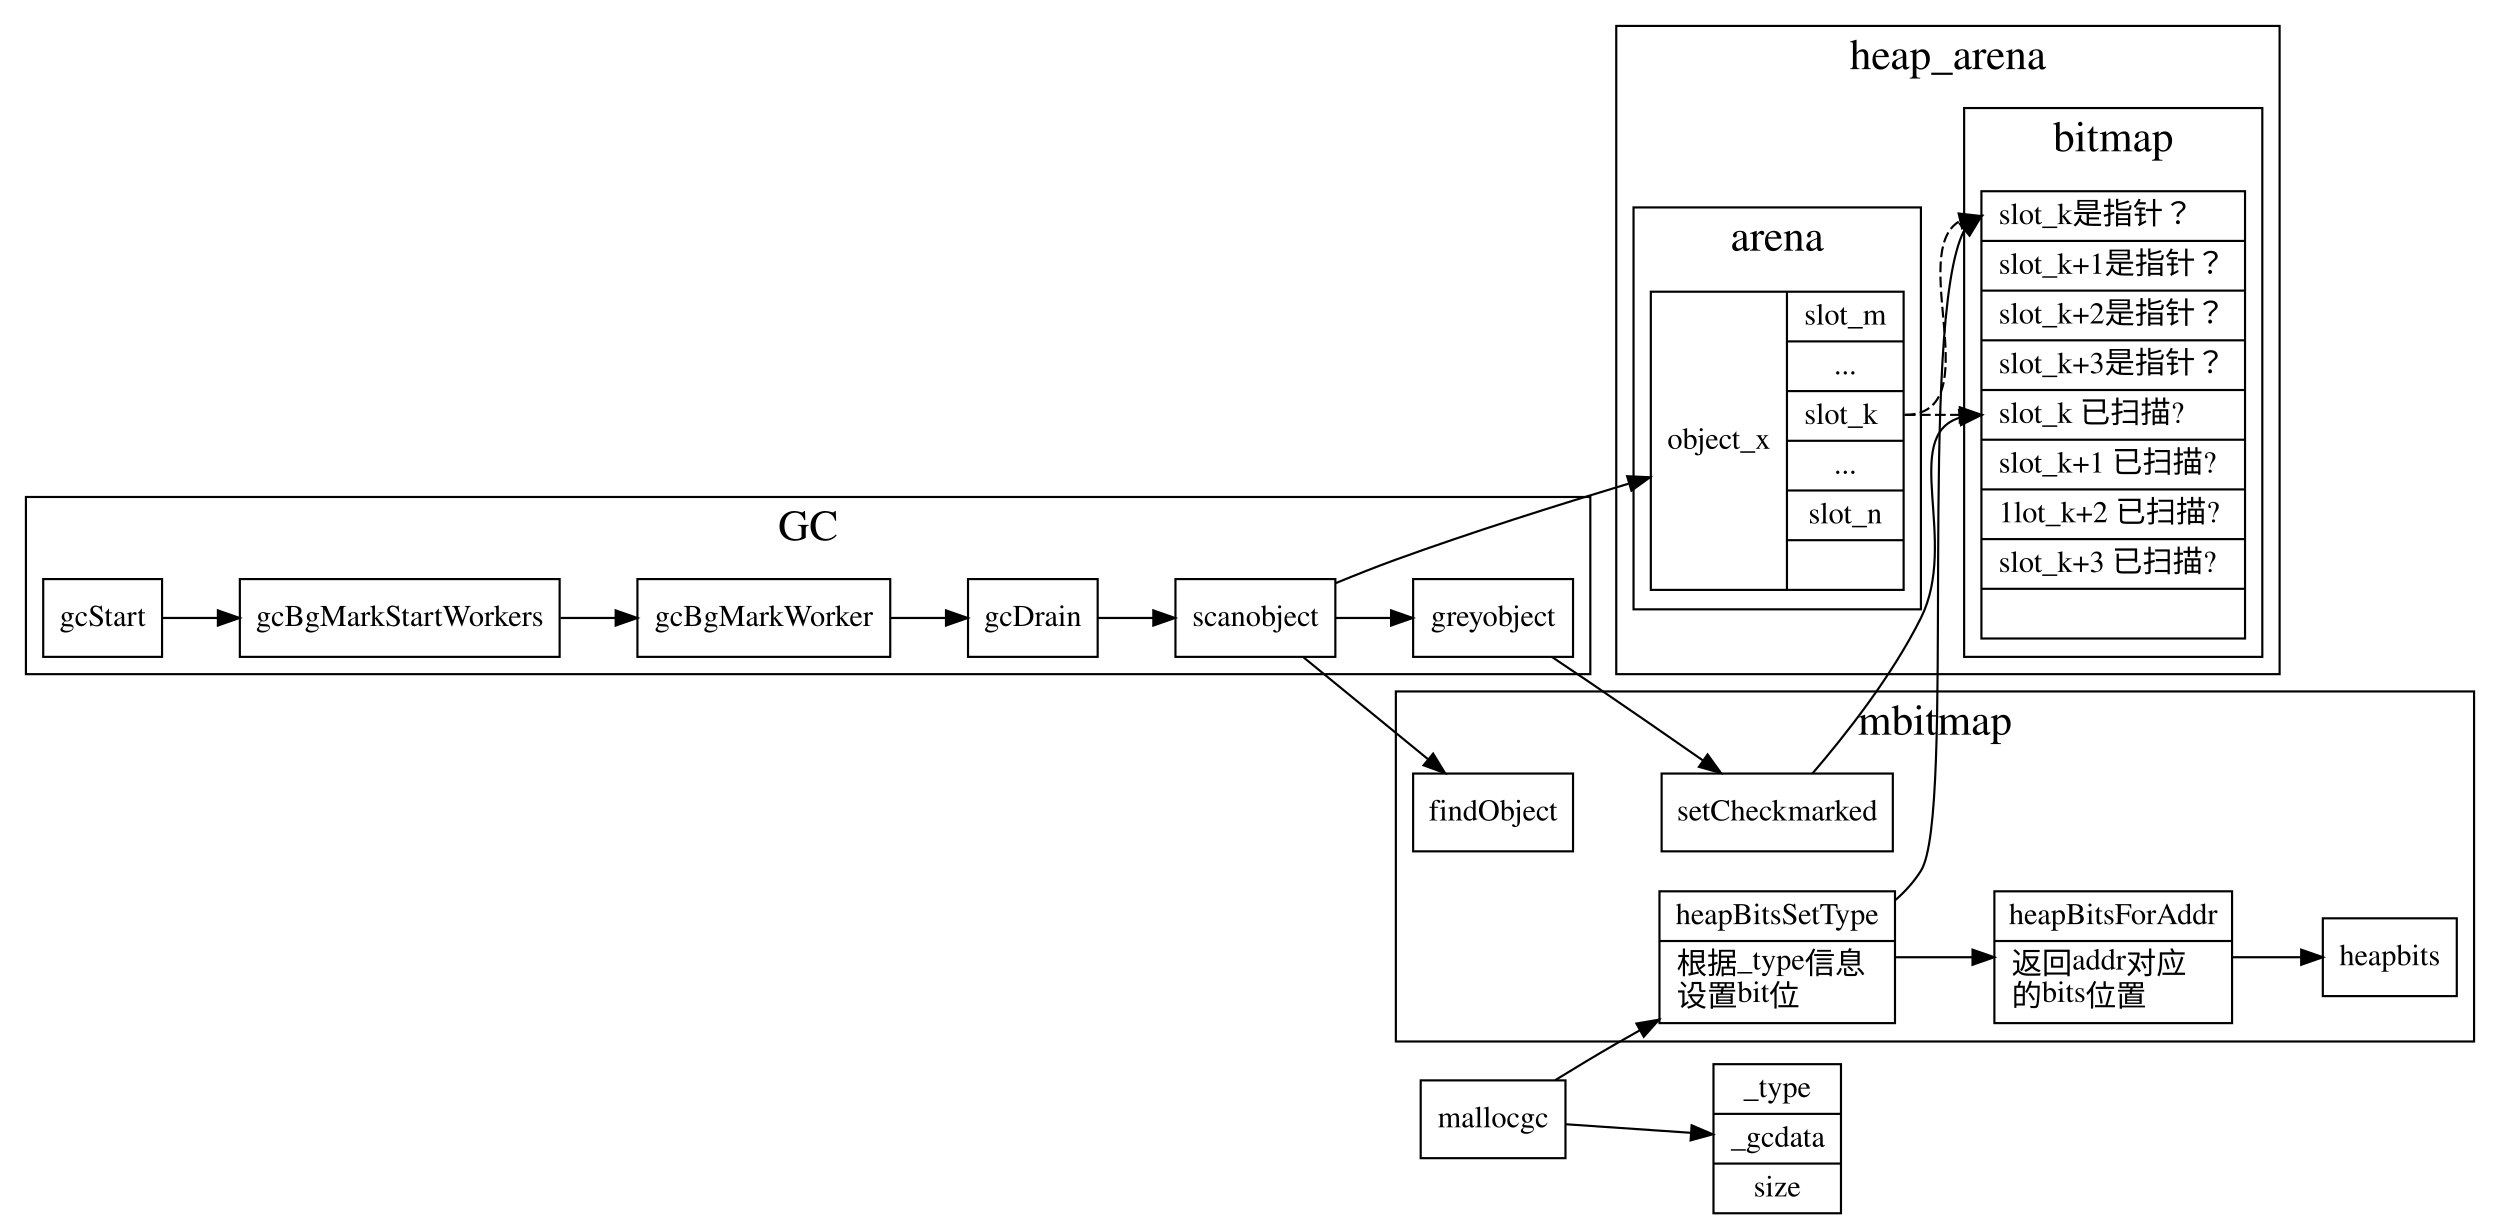
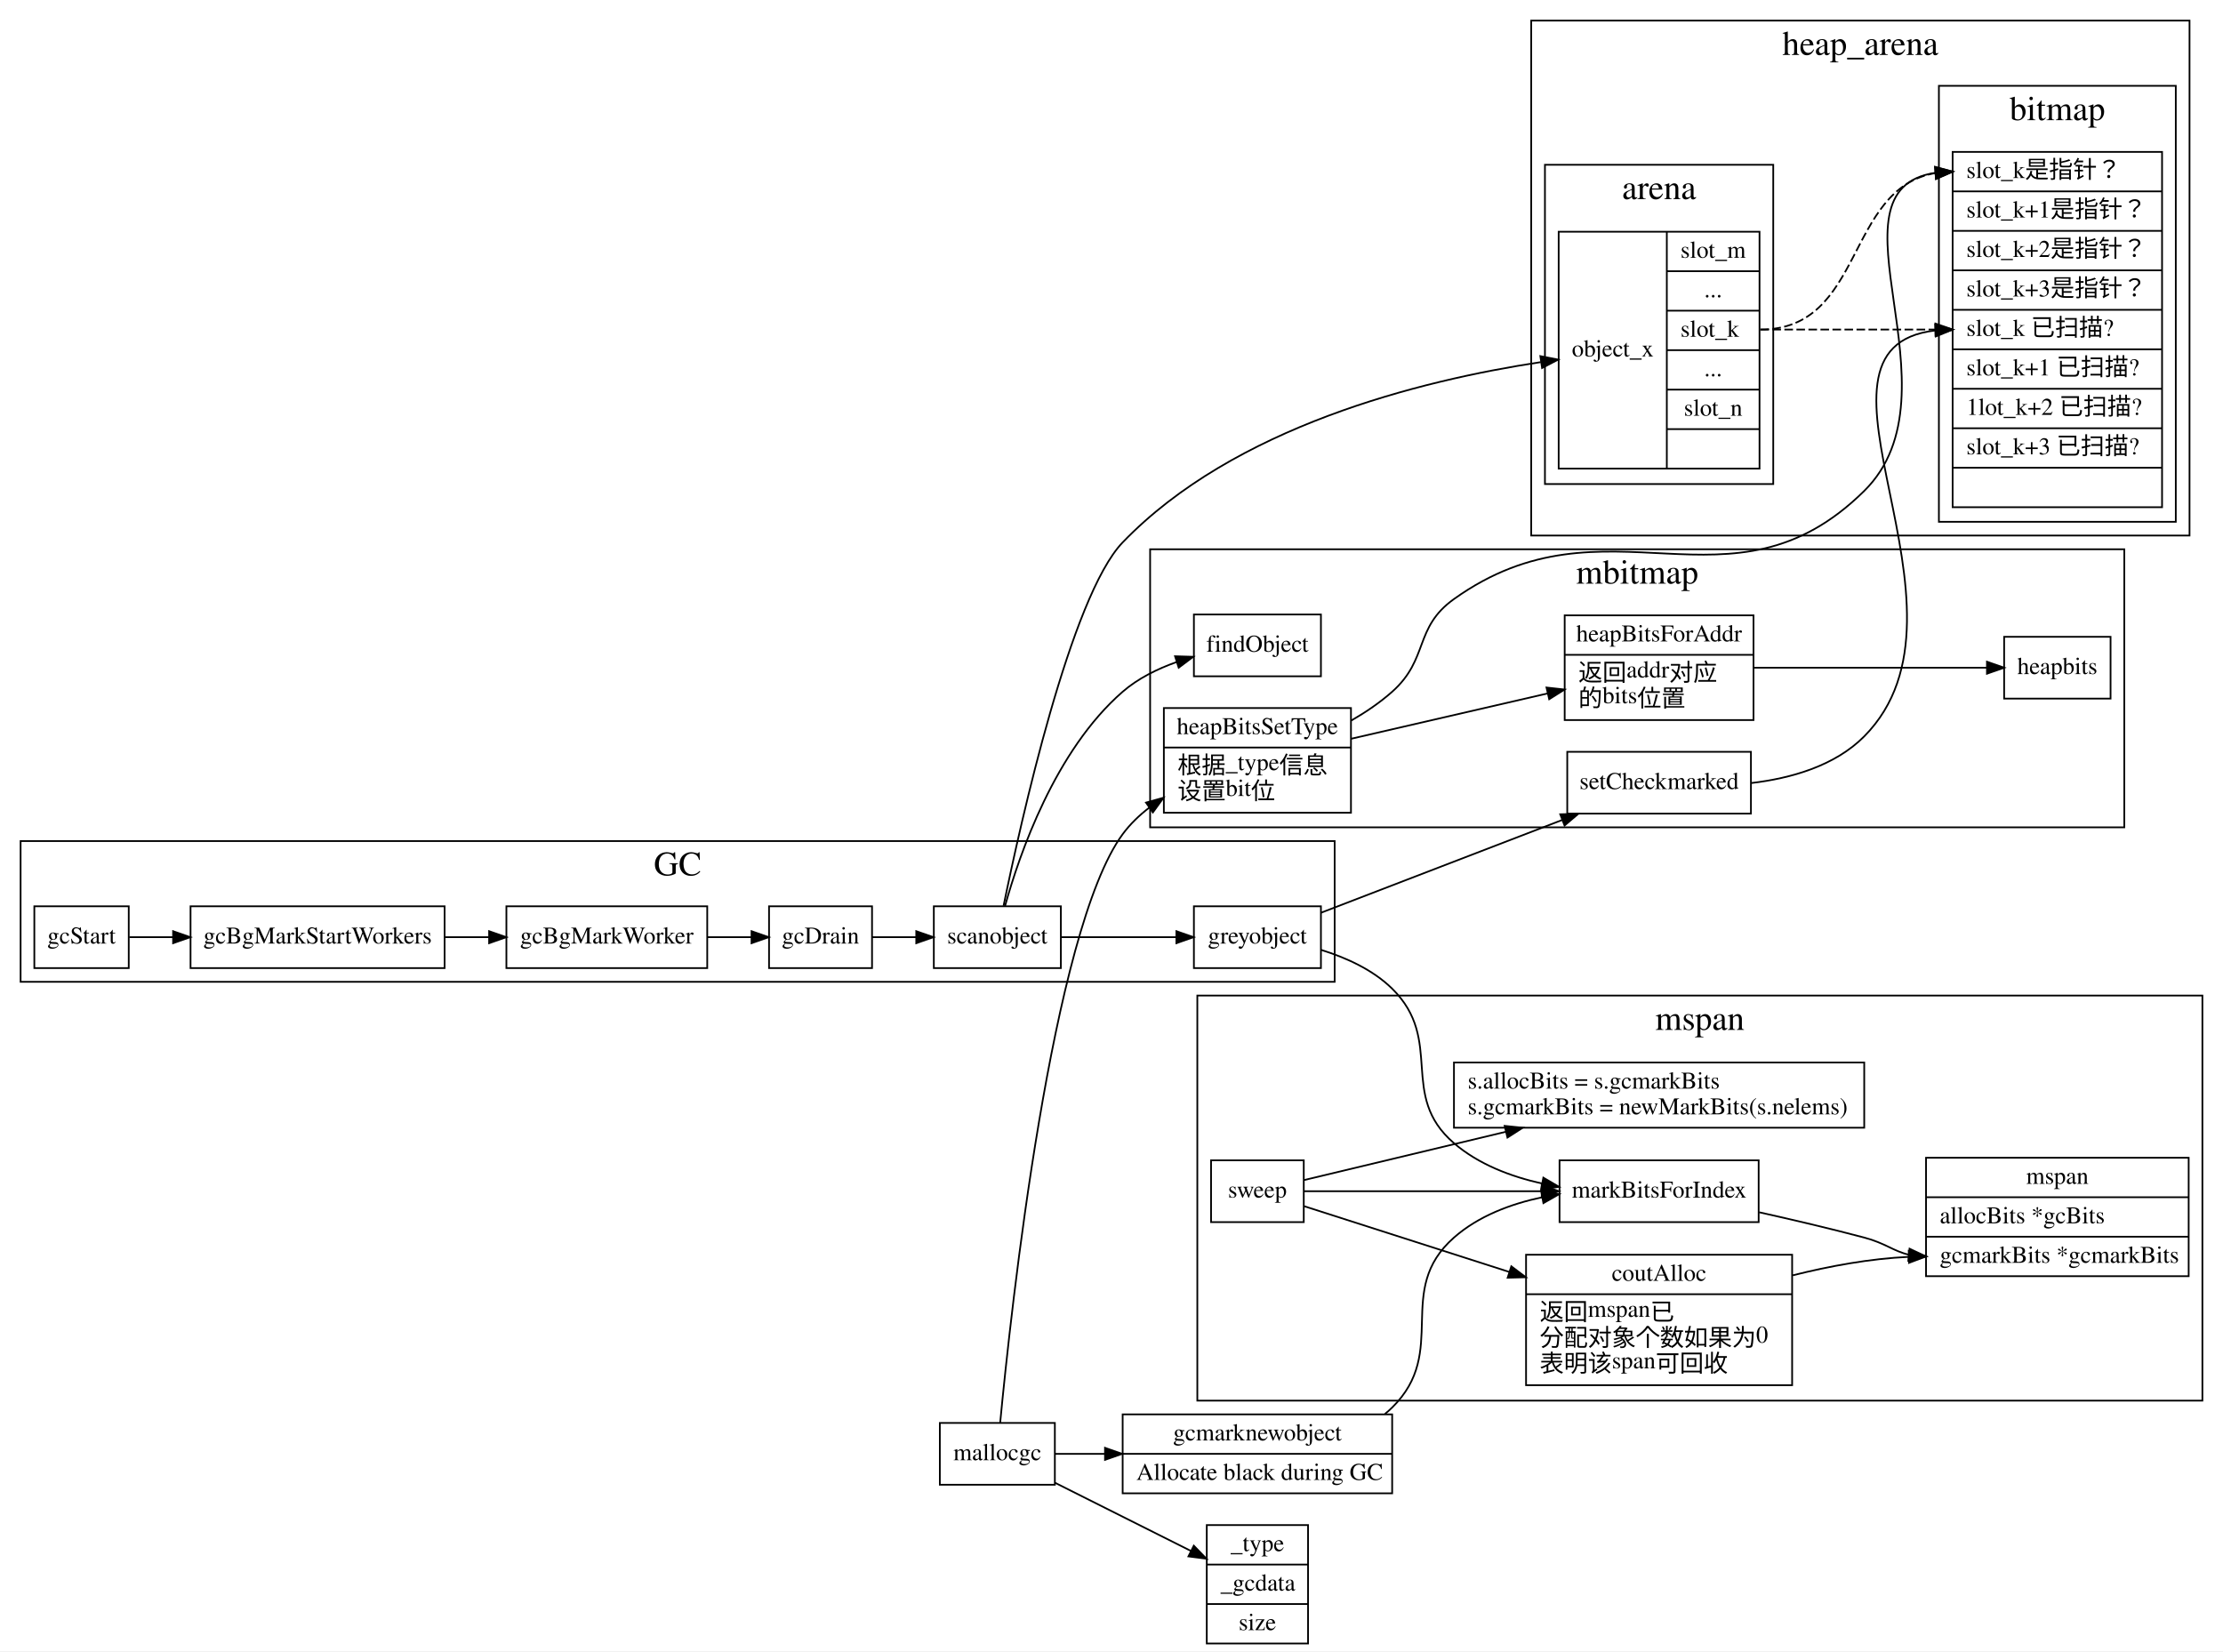
- <svg xmlns="http://www.w3.org/2000/svg" width="1157pt" height="566pt" viewBox="0.00 0.00 1157.00 566.00">
-   <g id="graph0" class="graph" transform="scale(1 1) rotate(0) translate(4 562)">
-     <polygon fill="#ffffff" stroke="transparent" points="-4,4 -4,-562 1153,-562 1153,4 -4,4" />
+ <svg xmlns="http://www.w3.org/2000/svg" width="1295pt" height="962pt" viewBox="0.00 0.00 1295.00 962.00">
+   <g id="graph0" class="graph" transform="scale(1 1) rotate(0) translate(4 958)">
+     <polygon fill="#ffffff" stroke="transparent" points="-4,4 -4,-958 1291,-958 1291,4 -4,4" />
    <g id="clust1" class="cluster">
-       <polygon fill="none" stroke="#000000" points="8,-250 8,-332 732,-332 732,-250 8,-250" />
-       <text text-anchor="middle" x="370" y="-312" font-family="Times,serif" font-size="20.00" fill="#000000">GC</text>
+       <polygon fill="none" stroke="#000000" points="8,-386 8,-468 773.5,-468 773.5,-386 8,-386" />
+       <text text-anchor="middle" x="390.75" y="-448" font-family="Times,serif" font-size="20.00" fill="#000000">GC</text>
    </g>
    <g id="clust2" class="cluster">
-       <polygon fill="none" stroke="#000000" points="642,-80 642,-242 1141,-242 1141,-80 642,-80" />
-       <text text-anchor="middle" x="891.5" y="-222" font-family="Times,serif" font-size="20.00" fill="#000000">mbitmap</text>
+       <polygon fill="none" stroke="#000000" points="666,-476 666,-638 1233.5,-638 1233.5,-476 666,-476" />
+       <text text-anchor="middle" x="949.75" y="-618" font-family="Times,serif" font-size="20.00" fill="#000000">mbitmap</text>
    </g>
    <g id="clust3" class="cluster">
-       <polygon fill="none" stroke="#000000" points="744,-250 744,-550 1051,-550 1051,-250 744,-250" />
-       <text text-anchor="middle" x="897.5" y="-530" font-family="Times,serif" font-size="20.00" fill="#000000">heap_arena</text>
-     </g>
-     <g id="clust4" class="cluster">
-       <polygon fill="none" stroke="#000000" points="905,-258 905,-512 1043,-512 1043,-258 905,-258" />
-       <text text-anchor="middle" x="974" y="-492" font-family="Times,serif" font-size="20.00" fill="#000000">bitmap</text>
+       <polygon fill="none" stroke="#000000" points="693.5,-142 693.5,-378 1279,-378 1279,-142 693.5,-142" />
+       <text text-anchor="middle" x="986.25" y="-358" font-family="Times,serif" font-size="20.00" fill="#000000">mspan</text>
    </g>
    <g id="clust5" class="cluster">
-       <polygon fill="none" stroke="#000000" points="752,-280 752,-466 885,-466 885,-280 752,-280" />
-       <text text-anchor="middle" x="818.5" y="-446" font-family="Times,serif" font-size="20.00" fill="#000000">arena</text>
+       <polygon fill="none" stroke="#000000" points="888,-646 888,-946 1271.5,-946 1271.5,-646 888,-646" />
+       <text text-anchor="middle" x="1079.75" y="-926" font-family="Times,serif" font-size="20.00" fill="#000000">heap_arena</text>
+     </g>
+     <g id="clust6" class="cluster">
+       <polygon fill="none" stroke="#000000" points="1125.5,-654 1125.5,-908 1263.5,-908 1263.5,-654 1125.5,-654" />
+       <text text-anchor="middle" x="1194.5" y="-888" font-family="Times,serif" font-size="20.00" fill="#000000">bitmap</text>
+     </g>
+     <g id="clust7" class="cluster">
+       <polygon fill="none" stroke="#000000" points="896,-676 896,-862 1029,-862 1029,-676 896,-676" />
+       <text text-anchor="middle" x="962.5" y="-842" font-family="Times,serif" font-size="20.00" fill="#000000">arena</text>
    </g>
    <g id="node1" class="node">
-       <polygon fill="none" stroke="#000000" points="764,-88.5 764,-149.5 873,-149.5 873,-88.5 764,-88.5" />
-       <text text-anchor="middle" x="818.5" y="-134.3" font-family="Times,serif" font-size="14.00" fill="#000000">heapBitsSetType</text>
-       <polyline fill="none" stroke="#000000" points="764,-126.5 873,-126.5 " />
-       <text text-anchor="start" x="772" y="-111.3" font-family="Times,serif" font-size="14.00" fill="#000000">根据_type信息</text>
-       <text text-anchor="start" x="772" y="-96.3" font-family="Times,serif" font-size="14.00" fill="#000000"> 设置bit位</text>
+       <polygon fill="none" stroke="#000000" points="674,-484.5 674,-545.5 783,-545.5 783,-484.5 674,-484.5" />
+       <text text-anchor="middle" x="728.5" y="-530.3" font-family="Times,serif" font-size="14.00" fill="#000000">heapBitsSetType</text>
+       <polyline fill="none" stroke="#000000" points="674,-522.5 783,-522.5 " />
+       <text text-anchor="start" x="682" y="-507.3" font-family="Times,serif" font-size="14.00" fill="#000000">根据_type信息</text>
+       <text text-anchor="start" x="682" y="-492.3" font-family="Times,serif" font-size="14.00" fill="#000000"> 设置bit位</text>
    </g>
    <g id="node2" class="node">
-       <polygon fill="none" stroke="#000000" points="919,-88.5 919,-149.5 1029,-149.5 1029,-88.5 919,-88.5" />
-       <text text-anchor="middle" x="974" y="-134.3" font-family="Times,serif" font-size="14.00" fill="#000000">heapBitsForAddr</text>
-       <polyline fill="none" stroke="#000000" points="919,-126.5 1029,-126.5 " />
-       <text text-anchor="start" x="927" y="-111.3" font-family="Times,serif" font-size="14.00" fill="#000000">返回addr对应</text>
-       <text text-anchor="start" x="927" y="-96.3" font-family="Times,serif" font-size="14.00" fill="#000000"> 的bits位置</text>
+       <polygon fill="none" stroke="#000000" points="907.5,-538.5 907.5,-599.5 1017.5,-599.5 1017.5,-538.5 907.5,-538.5" />
+       <text text-anchor="middle" x="962.5" y="-584.3" font-family="Times,serif" font-size="14.00" fill="#000000">heapBitsForAddr</text>
+       <polyline fill="none" stroke="#000000" points="907.5,-576.5 1017.5,-576.5 " />
+       <text text-anchor="start" x="915.5" y="-561.3" font-family="Times,serif" font-size="14.00" fill="#000000">返回addr对应</text>
+       <text text-anchor="start" x="915.5" y="-546.3" font-family="Times,serif" font-size="14.00" fill="#000000"> 的bits位置</text>
    </g>
    <g id="edge6" class="edge">
-       <path fill="none" stroke="#000000" d="M873.323,-119C884.753,-119 896.908,-119 908.674,-119" />
-       <polygon fill="#000000" stroke="#000000" points="908.885,-122.5 918.885,-119 908.885,-115.5 908.885,-122.5" />
+       <path fill="none" stroke="#000000" d="M783.067,-527.592C817.261,-535.483 861.516,-545.696 897.52,-554.005" />
+       <polygon fill="#000000" stroke="#000000" points="896.909,-557.456 907.44,-556.294 898.484,-550.635 896.909,-557.456" />
+     </g>
+     <g id="node19" class="node">
+       <polygon fill="none" stroke="#000000" points="1133.5,-662.5 1133.5,-869.5 1255.5,-869.5 1255.5,-662.5 1133.5,-662.5" />
+       <text text-anchor="start" x="1141.5" y="-854.3" font-family="Times,serif" font-size="14.00" fill="#000000">slot_k是指针？</text>
+       <polyline fill="none" stroke="#000000" points="1133.5,-846.5 1255.5,-846.5 " />
+       <text text-anchor="start" x="1141.5" y="-831.3" font-family="Times,serif" font-size="14.00" fill="#000000">slot_k+1是指针？</text>
+       <polyline fill="none" stroke="#000000" points="1133.5,-823.5 1255.5,-823.5 " />
+       <text text-anchor="start" x="1141.5" y="-808.3" font-family="Times,serif" font-size="14.00" fill="#000000">slot_k+2是指针？</text>
+       <polyline fill="none" stroke="#000000" points="1133.5,-800.5 1255.5,-800.5 " />
+       <text text-anchor="start" x="1141.5" y="-785.3" font-family="Times,serif" font-size="14.00" fill="#000000">slot_k+3是指针？</text>
+       <polyline fill="none" stroke="#000000" points="1133.5,-777.5 1255.5,-777.5 " />
+       <text text-anchor="start" x="1141.5" y="-762.3" font-family="Times,serif" font-size="14.00" fill="#000000">slot_k 已扫描?</text>
+       <polyline fill="none" stroke="#000000" points="1133.5,-754.5 1255.5,-754.5 " />
+       <text text-anchor="start" x="1141.5" y="-739.3" font-family="Times,serif" font-size="14.00" fill="#000000">slot_k+1 已扫描?</text>
+       <polyline fill="none" stroke="#000000" points="1133.5,-731.5 1255.5,-731.5 " />
+       <text text-anchor="start" x="1141.5" y="-716.3" font-family="Times,serif" font-size="14.00" fill="#000000">1lot_k+2 已扫描?</text>
+       <polyline fill="none" stroke="#000000" points="1133.5,-708.5 1255.5,-708.5 " />
+       <text text-anchor="start" x="1141.5" y="-693.3" font-family="Times,serif" font-size="14.00" fill="#000000">slot_k+3 已扫描?</text>
+       <polyline fill="none" stroke="#000000" points="1133.5,-685.5 1255.5,-685.5 " />
+       <text text-anchor="middle" x="1194.5" y="-670.3" font-family="Times,serif" font-size="14.00" fill="#000000"> </text>
+     </g>
+     <g id="edge24" class="edge">
+       <path fill="none" stroke="#000000" d="M783.21,-538.239C791.657,-543.101 799.914,-548.697 807,-555 828.551,-574.172 819.529,-592.234 843,-609 932.388,-672.851 1003.845,-594.806 1082,-672 1140.405,-729.687 1055.625,-847.317 1123.419,-857.319" />
+       <polygon fill="#000000" stroke="#000000" points="1123.287,-860.818 1133.5,-858 1123.759,-853.834 1123.287,-860.818" />
+     </g>
+     <g id="node11" class="node">
+       <polygon fill="none" stroke="#000000" points="1225.5,-587 1163.5,-587 1163.5,-551 1225.5,-551 1225.5,-587" />
+       <text text-anchor="middle" x="1194.5" y="-565.3" font-family="Times,serif" font-size="14.00" fill="#000000">heapbits</text>
+     </g>
+     <g id="edge7" class="edge">
+       <path fill="none" stroke="#000000" d="M1017.775,-569C1059.428,-569 1115.627,-569 1153.368,-569" />
+       <polygon fill="#000000" stroke="#000000" points="1153.495,-572.5 1163.495,-569 1153.495,-565.5 1153.495,-572.5" />
+     </g>
+     <g id="node3" class="node">
+       <polygon fill="none" stroke="#000000" points="699,-.5 699,-69.5 758,-69.5 758,-.5 699,-.5" />
+       <text text-anchor="middle" x="728.5" y="-54.3" font-family="Times,serif" font-size="14.00" fill="#000000">_type</text>
+       <polyline fill="none" stroke="#000000" points="699,-46.5 758,-46.5 " />
+       <text text-anchor="start" x="707" y="-31.3" font-family="Times,serif" font-size="14.00" fill="#000000">_gcdata</text>
+       <polyline fill="none" stroke="#000000" points="699,-23.5 758,-23.5 " />
+       <text text-anchor="middle" x="728.5" y="-8.3" font-family="Times,serif" font-size="14.00" fill="#000000">size</text>
+     </g>
+     <g id="node4" class="node">
+       <polygon fill="none" stroke="#000000" points="650,-88 650,-134 807,-134 807,-88 650,-88" />
+       <text text-anchor="middle" x="728.5" y="-118.8" font-family="Times,serif" font-size="14.00" fill="#000000">gcmarknewobject</text>
+       <polyline fill="none" stroke="#000000" points="650,-111 807,-111 " />
+       <text text-anchor="start" x="658" y="-95.8" font-family="Times,serif" font-size="14.00" fill="#000000">Allocate black during GC</text>
+     </g>
+     <g id="node17" class="node">
+       <polygon fill="none" stroke="#000000" points="1020.5,-282 904.5,-282 904.5,-246 1020.5,-246 1020.5,-282" />
+       <text text-anchor="middle" x="962.5" y="-260.3" font-family="Times,serif" font-size="14.00" fill="#000000">markBitsForIndex</text>
+     </g>
+     <g id="edge20" class="edge">
+       <path fill="none" stroke="#000000" d="M802.801,-134.249C804.261,-135.437 805.664,-136.687 807,-138 840.394,-170.815 807.867,-206.054 843,-237 857.206,-249.513 875.978,-256.588 894.425,-260.495" />
+       <polygon fill="#000000" stroke="#000000" points="893.843,-263.947 904.311,-262.308 895.106,-257.062 893.843,-263.947" />
+     </g>
+     <g id="node5" class="node">
+       <polygon fill="none" stroke="#000000" points="71,-430 16,-430 16,-394 71,-394 71,-430" />
+       <text text-anchor="middle" x="43.5" y="-408.3" font-family="Times,serif" font-size="14.00" fill="#000000">gcStart</text>
+     </g>
+     <g id="node6" class="node">
+       <polygon fill="none" stroke="#000000" points="255,-430 107,-430 107,-394 255,-394 255,-430" />
+       <text text-anchor="middle" x="181" y="-408.3" font-family="Times,serif" font-size="14.00" fill="#000000">gcBgMarkStartWorkers</text>
+     </g>
+     <g id="edge1" class="edge">
+       <path fill="none" stroke="#000000" d="M71.325,-412C78.99,-412 87.721,-412 96.834,-412" />
+       <polygon fill="#000000" stroke="#000000" points="96.839,-415.5 106.839,-412 96.839,-408.5 96.839,-415.5" />
+     </g>
+     <g id="node7" class="node">
+       <polygon fill="none" stroke="#000000" points="408,-430 291,-430 291,-394 408,-394 408,-430" />
+       <text text-anchor="middle" x="349.5" y="-408.3" font-family="Times,serif" font-size="14.00" fill="#000000">gcBgMarkWorker</text>
+     </g>
+     <g id="edge2" class="edge">
+       <path fill="none" stroke="#000000" d="M255.397,-412C263.858,-412 272.454,-412 280.837,-412" />
+       <polygon fill="#000000" stroke="#000000" points="280.933,-415.5 290.933,-412 280.933,-408.5 280.933,-415.5" />
+     </g>
+     <g id="node8" class="node">
+       <polygon fill="none" stroke="#000000" points="504,-430 444,-430 444,-394 504,-394 504,-430" />
+       <text text-anchor="middle" x="474" y="-408.3" font-family="Times,serif" font-size="14.00" fill="#000000">gcDrain</text>
+     </g>
+     <g id="edge3" class="edge">
+       <path fill="none" stroke="#000000" d="M408.104,-412C416.796,-412 425.583,-412 433.784,-412" />
+       <polygon fill="#000000" stroke="#000000" points="433.807,-415.5 443.807,-412 433.807,-408.5 433.807,-415.5" />
+     </g>
+     <g id="node9" class="node">
+       <polygon fill="none" stroke="#000000" points="614,-430 540,-430 540,-394 614,-394 614,-430" />
+       <text text-anchor="middle" x="577" y="-408.3" font-family="Times,serif" font-size="14.00" fill="#000000">scanobject</text>
+     </g>
+     <g id="edge4" class="edge">
+       <path fill="none" stroke="#000000" d="M504.069,-412C512.092,-412 520.961,-412 529.669,-412" />
+       <polygon fill="#000000" stroke="#000000" points="529.758,-415.5 539.758,-412 529.758,-408.5 529.758,-415.5" />
+     </g>
+     <g id="node10" class="node">
+       <polygon fill="none" stroke="#000000" points="765.5,-430 691.5,-430 691.5,-394 765.5,-394 765.5,-430" />
+       <text text-anchor="middle" x="728.5" y="-408.3" font-family="Times,serif" font-size="14.00" fill="#000000">greyobject</text>
+     </g>
+     <g id="edge5" class="edge">
+       <path fill="none" stroke="#000000" d="M614.061,-412C634.236,-412 659.417,-412 681.018,-412" />
+       <polygon fill="#000000" stroke="#000000" points="681.297,-415.5 691.297,-412 681.296,-408.5 681.297,-415.5" />
+     </g>
+     <g id="node12" class="node">
+       <polygon fill="none" stroke="#000000" points="765.5,-600 691.5,-600 691.5,-564 765.5,-564 765.5,-600" />
+       <text text-anchor="middle" x="728.5" y="-578.3" font-family="Times,serif" font-size="14.00" fill="#000000">findObject</text>
+     </g>
+     <g id="edge15" class="edge">
+       <path fill="none" stroke="#000000" d="M581.473,-430.117C589.832,-460.275 610.642,-520.825 650,-555 658.922,-562.747 670.18,-568.301 681.363,-572.272" />
+       <polygon fill="#000000" stroke="#000000" points="680.521,-575.677 691.111,-575.37 682.641,-569.006 680.521,-575.677" />
+     </g>
+     <g id="node20" class="node">
+       <polygon fill="none" stroke="#000000" points="904,-685 904,-823 1021,-823 1021,-685 904,-685" />
+       <text text-anchor="middle" x="935.5" y="-750.3" font-family="Times,serif" font-size="14.00" fill="#000000">object_x</text>
+       <polyline fill="none" stroke="#000000" points="967,-685 967,-823 " />
+       <text text-anchor="start" x="975" y="-807.8" font-family="Times,serif" font-size="14.00" fill="#000000">slot_m</text>
+       <polyline fill="none" stroke="#000000" points="967,-800 1021,-800 " />
+       <text text-anchor="middle" x="994" y="-784.8" font-family="Times,serif" font-size="14.00" fill="#000000">...</text>
+       <polyline fill="none" stroke="#000000" points="967,-777 1021,-777 " />
+       <text text-anchor="start" x="975" y="-761.8" font-family="Times,serif" font-size="14.00" fill="#000000">slot_k</text>
+       <polyline fill="none" stroke="#000000" points="967,-754 1021,-754 " />
+       <text text-anchor="middle" x="994" y="-738.8" font-family="Times,serif" font-size="14.00" fill="#000000">...</text>
+       <polyline fill="none" stroke="#000000" points="967,-731 1021,-731 " />
+       <text text-anchor="middle" x="994" y="-715.8" font-family="Times,serif" font-size="14.00" fill="#000000">slot_n</text>
+       <polyline fill="none" stroke="#000000" points="967,-708 1021,-708 " />
+       <text text-anchor="middle" x="994" y="-692.8" font-family="Times,serif" font-size="14.00" fill="#000000"> </text>
+     </g>
+     <g id="edge23" class="edge">
+       <path fill="none" stroke="#000000" d="M580.62,-430.268C590.611,-479.036 619.837,-610.706 650,-642 714.901,-709.334 823.083,-736.307 893.601,-747.032" />
+       <polygon fill="#000000" stroke="#000000" points="893.323,-750.528 903.722,-748.499 894.328,-743.6 893.323,-750.528" />
    </g>
    <g id="node13" class="node">
-       <polygon fill="none" stroke="#000000" points="913,-266.5 913,-473.5 1035,-473.5 1035,-266.5 913,-266.5" />
-       <text text-anchor="start" x="921" y="-458.3" font-family="Times,serif" font-size="14.00" fill="#000000">slot_k是指针？</text>
-       <polyline fill="none" stroke="#000000" points="913,-450.5 1035,-450.5 " />
-       <text text-anchor="start" x="921" y="-435.3" font-family="Times,serif" font-size="14.00" fill="#000000">slot_k+1是指针？</text>
-       <polyline fill="none" stroke="#000000" points="913,-427.5 1035,-427.5 " />
-       <text text-anchor="start" x="921" y="-412.3" font-family="Times,serif" font-size="14.00" fill="#000000">slot_k+2是指针？</text>
-       <polyline fill="none" stroke="#000000" points="913,-404.5 1035,-404.5 " />
-       <text text-anchor="start" x="921" y="-389.3" font-family="Times,serif" font-size="14.00" fill="#000000">slot_k+3是指针？</text>
-       <polyline fill="none" stroke="#000000" points="913,-381.5 1035,-381.5 " />
-       <text text-anchor="start" x="921" y="-366.3" font-family="Times,serif" font-size="14.00" fill="#000000">slot_k 已扫描?</text>
-       <polyline fill="none" stroke="#000000" points="913,-358.5 1035,-358.5 " />
-       <text text-anchor="start" x="921" y="-343.3" font-family="Times,serif" font-size="14.00" fill="#000000">slot_k+1 已扫描?</text>
-       <polyline fill="none" stroke="#000000" points="913,-335.5 1035,-335.5 " />
-       <text text-anchor="start" x="921" y="-320.3" font-family="Times,serif" font-size="14.00" fill="#000000">1lot_k+2 已扫描?</text>
-       <polyline fill="none" stroke="#000000" points="913,-312.5 1035,-312.5 " />
-       <text text-anchor="start" x="921" y="-297.3" font-family="Times,serif" font-size="14.00" fill="#000000">slot_k+3 已扫描?</text>
-       <polyline fill="none" stroke="#000000" points="913,-289.5 1035,-289.5 " />
-       <text text-anchor="middle" x="974" y="-274.3" font-family="Times,serif" font-size="14.00" fill="#000000"> </text>
+       <polygon fill="none" stroke="#000000" points="1016,-520 909,-520 909,-484 1016,-484 1016,-520" />
+       <text text-anchor="middle" x="962.5" y="-498.3" font-family="Times,serif" font-size="14.00" fill="#000000">setCheckmarked</text>
    </g>
    <g id="edge16" class="edge">
-       <path fill="none" stroke="#000000" d="M873.296,-145.533C877.814,-149.504 881.848,-153.98 885,-159 901.329,-185.005 883.206,-413.699 905.068,-455.466" />
-       <polygon fill="#000000" stroke="#000000" points="903.056,-458.343 913,-462 907.507,-452.94 903.056,-458.343" />
-     </g>
-     <g id="node10" class="node">
-       <polygon fill="none" stroke="#000000" points="1133,-137 1071,-137 1071,-101 1133,-101 1133,-137" />
-       <text text-anchor="middle" x="1102" y="-115.3" font-family="Times,serif" font-size="14.00" fill="#000000">heapbits</text>
-     </g>
-     <g id="edge7" class="edge">
-       <path fill="none" stroke="#000000" d="M1029.026,-119C1039.688,-119 1050.688,-119 1060.812,-119" />
-       <polygon fill="#000000" stroke="#000000" points="1060.994,-122.5 1070.994,-119 1060.994,-115.5 1060.994,-122.5" />
-     </g>
-     <g id="node3" class="node">
-       <polygon fill="none" stroke="#000000" points="789,-.5 789,-69.5 848,-69.5 848,-.5 789,-.5" />
-       <text text-anchor="middle" x="818.5" y="-54.3" font-family="Times,serif" font-size="14.00" fill="#000000">_type</text>
-       <polyline fill="none" stroke="#000000" points="789,-46.5 848,-46.5 " />
-       <text text-anchor="start" x="797" y="-31.3" font-family="Times,serif" font-size="14.00" fill="#000000">_gcdata</text>
-       <polyline fill="none" stroke="#000000" points="789,-23.5 848,-23.5 " />
-       <text text-anchor="middle" x="818.5" y="-8.3" font-family="Times,serif" font-size="14.00" fill="#000000">size</text>
-     </g>
-     <g id="node4" class="node">
-       <polygon fill="none" stroke="#000000" points="71,-294 16,-294 16,-258 71,-258 71,-294" />
-       <text text-anchor="middle" x="43.5" y="-272.3" font-family="Times,serif" font-size="14.00" fill="#000000">gcStart</text>
-     </g>
-     <g id="node5" class="node">
-       <polygon fill="none" stroke="#000000" points="255,-294 107,-294 107,-258 255,-258 255,-294" />
-       <text text-anchor="middle" x="181" y="-272.3" font-family="Times,serif" font-size="14.00" fill="#000000">gcBgMarkStartWorkers</text>
-     </g>
-     <g id="edge1" class="edge">
-       <path fill="none" stroke="#000000" d="M71.325,-276C78.99,-276 87.721,-276 96.834,-276" />
-       <polygon fill="#000000" stroke="#000000" points="96.839,-279.5 106.839,-276 96.839,-272.5 96.839,-279.5" />
-     </g>
-     <g id="node6" class="node">
-       <polygon fill="none" stroke="#000000" points="408,-294 291,-294 291,-258 408,-258 408,-294" />
-       <text text-anchor="middle" x="349.5" y="-272.3" font-family="Times,serif" font-size="14.00" fill="#000000">gcBgMarkWorker</text>
-     </g>
-     <g id="edge2" class="edge">
-       <path fill="none" stroke="#000000" d="M255.397,-276C263.858,-276 272.454,-276 280.837,-276" />
-       <polygon fill="#000000" stroke="#000000" points="280.933,-279.5 290.933,-276 280.933,-272.5 280.933,-279.5" />
-     </g>
-     <g id="node7" class="node">
-       <polygon fill="none" stroke="#000000" points="504,-294 444,-294 444,-258 504,-258 504,-294" />
-       <text text-anchor="middle" x="474" y="-272.3" font-family="Times,serif" font-size="14.00" fill="#000000">gcDrain</text>
-     </g>
-     <g id="edge3" class="edge">
-       <path fill="none" stroke="#000000" d="M408.104,-276C416.796,-276 425.583,-276 433.784,-276" />
-       <polygon fill="#000000" stroke="#000000" points="433.807,-279.5 443.807,-276 433.807,-272.5 433.807,-279.5" />
-     </g>
-     <g id="node8" class="node">
-       <polygon fill="none" stroke="#000000" points="614,-294 540,-294 540,-258 614,-258 614,-294" />
-       <text text-anchor="middle" x="577" y="-272.3" font-family="Times,serif" font-size="14.00" fill="#000000">scanobject</text>
-     </g>
-     <g id="edge4" class="edge">
-       <path fill="none" stroke="#000000" d="M504.069,-276C512.092,-276 520.961,-276 529.669,-276" />
-       <polygon fill="#000000" stroke="#000000" points="529.758,-279.5 539.758,-276 529.758,-272.5 529.758,-279.5" />
-     </g>
-     <g id="node9" class="node">
-       <polygon fill="none" stroke="#000000" points="724,-294 650,-294 650,-258 724,-258 724,-294" />
-       <text text-anchor="middle" x="687" y="-272.3" font-family="Times,serif" font-size="14.00" fill="#000000">greyobject</text>
-     </g>
-     <g id="edge5" class="edge">
-       <path fill="none" stroke="#000000" d="M614.241,-276C622.394,-276 631.131,-276 639.62,-276" />
-       <polygon fill="#000000" stroke="#000000" points="639.797,-279.5 649.797,-276 639.797,-272.5 639.797,-279.5" />
-     </g>
-     <g id="node11" class="node">
-       <polygon fill="none" stroke="#000000" points="724,-204 650,-204 650,-168 724,-168 724,-204" />
-       <text text-anchor="middle" x="687" y="-182.3" font-family="Times,serif" font-size="14.00" fill="#000000">findObject</text>
+       <path fill="none" stroke="#000000" d="M765.578,-426.261C803.397,-440.807 862.557,-463.56 906.169,-480.334" />
+       <polygon fill="#000000" stroke="#000000" points="904.914,-483.601 915.504,-483.925 907.427,-477.068 904.914,-483.601" />
+     </g>
+     <g id="edge17" class="edge">
+       <path fill="none" stroke="#000000" d="M765.616,-404.598C780.047,-400.122 795.772,-393.055 807,-382 837.698,-351.773 810.335,-320.089 843,-292 857.311,-279.693 876.026,-272.551 894.384,-268.473" />
+       <polygon fill="#000000" stroke="#000000" points="895.072,-271.904 904.219,-266.558 893.735,-265.033 895.072,-271.904" />
+     </g>
+     <g id="edge22" class="edge">
+       <path fill="none" stroke="#000000" d="M1016.253,-501.815C1039.361,-504.547 1064.925,-511.784 1082,-529 1155.311,-602.918 1034.502,-755.129 1123.27,-765.447" />
+       <polygon fill="#000000" stroke="#000000" points="1123.326,-768.955 1133.5,-766 1123.703,-761.966 1123.326,-768.955" />
+     </g>
+     <g id="node14" class="node">
+       <polygon fill="none" stroke="#000000" points="1118,-214.5 1118,-283.5 1271,-283.5 1271,-214.5 1118,-214.5" />
+       <text text-anchor="middle" x="1194.5" y="-268.3" font-family="Times,serif" font-size="14.00" fill="#000000">mspan</text>
+       <polyline fill="none" stroke="#000000" points="1118,-260.5 1271,-260.5 " />
+       <text text-anchor="start" x="1126" y="-245.3" font-family="Times,serif" font-size="14.00" fill="#000000">allocBits *gcBits</text>
+       <polyline fill="none" stroke="#000000" points="1118,-237.5 1271,-237.5 " />
+       <text text-anchor="start" x="1126" y="-222.3" font-family="Times,serif" font-size="14.00" fill="#000000">gcmarkBits *gcmarkBits</text>
+     </g>
+     <g id="node15" class="node">
+       <polygon fill="none" stroke="#000000" points="885,-151 885,-227 1040,-227 1040,-151 885,-151" />
+       <text text-anchor="middle" x="962.5" y="-211.8" font-family="Times,serif" font-size="14.00" fill="#000000">coutAlloc</text>
+       <polyline fill="none" stroke="#000000" points="885,-204 1040,-204 " />
+       <text text-anchor="start" x="893" y="-188.8" font-family="Times,serif" font-size="14.00" fill="#000000">返回mspan已</text>
+       <text text-anchor="start" x="893" y="-173.8" font-family="Times,serif" font-size="14.00" fill="#000000"> 分配对象个数如果为0</text>
+       <text text-anchor="start" x="893" y="-158.8" font-family="Times,serif" font-size="14.00" fill="#000000"> 表明该span可回收</text>
+     </g>
+     <g id="edge9" class="edge">
+       <path fill="none" stroke="#000000" d="M1040.355,-214.999C1061.745,-220.374 1085.309,-224.732 1107.996,-225.767" />
+       <polygon fill="#000000" stroke="#000000" points="1107.921,-229.266 1118,-226 1108.084,-222.268 1107.921,-229.266" />
+     </g>
+     <g id="node16" class="node">
+       <polygon fill="none" stroke="#000000" points="843,-301 843,-339 1082,-339 1082,-301 843,-301" />
+       <text text-anchor="start" x="851" y="-323.8" font-family="Times,serif" font-size="14.00" fill="#000000">s.allocBits = s.gcmarkBits</text>
+       <text text-anchor="start" x="851" y="-308.8" font-family="Times,serif" font-size="14.00" fill="#000000"> s.gcmarkBits = newMarkBits(s.nelems)</text>
+     </g>
+     <g id="edge8" class="edge">
+       <path fill="none" stroke="#000000" d="M1020.758,-251.748C1040.299,-247.396 1062.161,-242.264 1082,-237 1094.254,-233.748 1099.002,-229.108 1107.864,-227.051" />
+       <polygon fill="#000000" stroke="#000000" points="1108.414,-230.513 1118,-226 1107.692,-223.55 1108.414,-230.513" />
+     </g>
+     <g id="node18" class="node">
+       <polygon fill="none" stroke="#000000" points="755.5,-282 701.5,-282 701.5,-246 755.5,-246 755.5,-282" />
+       <text text-anchor="middle" x="728.5" y="-260.3" font-family="Times,serif" font-size="14.00" fill="#000000">sweep</text>
    </g>
    <g id="edge10" class="edge">
-       <path fill="none" stroke="#000000" d="M599.26,-257.787C615.81,-244.246 638.578,-225.618 656.774,-210.731" />
-       <polygon fill="#000000" stroke="#000000" points="659.25,-213.227 664.773,-204.186 654.817,-207.809 659.25,-213.227" />
-     </g>
-     <g id="node14" class="node">
-       <polygon fill="none" stroke="#000000" points="760,-289 760,-427 877,-427 877,-289 760,-289" />
-       <text text-anchor="middle" x="791.5" y="-354.3" font-family="Times,serif" font-size="14.00" fill="#000000">object_x</text>
-       <polyline fill="none" stroke="#000000" points="823,-289 823,-427 " />
-       <text text-anchor="start" x="831" y="-411.8" font-family="Times,serif" font-size="14.00" fill="#000000">slot_m</text>
-       <polyline fill="none" stroke="#000000" points="823,-404 877,-404 " />
-       <text text-anchor="middle" x="850" y="-388.8" font-family="Times,serif" font-size="14.00" fill="#000000">...</text>
-       <polyline fill="none" stroke="#000000" points="823,-381 877,-381 " />
-       <text text-anchor="start" x="831" y="-365.8" font-family="Times,serif" font-size="14.00" fill="#000000">slot_k</text>
-       <polyline fill="none" stroke="#000000" points="823,-358 877,-358 " />
-       <text text-anchor="middle" x="850" y="-342.8" font-family="Times,serif" font-size="14.00" fill="#000000">...</text>
-       <polyline fill="none" stroke="#000000" points="823,-335 877,-335 " />
-       <text text-anchor="middle" x="850" y="-319.8" font-family="Times,serif" font-size="14.00" fill="#000000">slot_n</text>
-       <polyline fill="none" stroke="#000000" points="823,-312 877,-312 " />
-       <text text-anchor="middle" x="850" y="-296.8" font-family="Times,serif" font-size="14.00" fill="#000000"> </text>
-     </g>
-     <g id="edge15" class="edge">
-       <path fill="none" stroke="#000000" d="M614.236,-292.154C623.261,-295.878 632.925,-299.709 642,-303 677.137,-315.742 716.83,-328.273 749.663,-338.147" />
-       <polygon fill="#000000" stroke="#000000" points="749.036,-341.613 759.62,-341.124 751.041,-334.906 749.036,-341.613" />
-     </g>
-     <g id="node12" class="node">
-       <polygon fill="none" stroke="#000000" points="872,-204 765,-204 765,-168 872,-168 872,-204" />
-       <text text-anchor="middle" x="818.5" y="-182.3" font-family="Times,serif" font-size="14.00" fill="#000000">setCheckmarked</text>
+       <path fill="none" stroke="#000000" d="M755.801,-255.25C784.993,-245.893 832.804,-230.569 875.094,-217.015" />
+       <polygon fill="#000000" stroke="#000000" points="876.41,-220.268 884.865,-213.883 874.273,-213.602 876.41,-220.268" />
    </g>
    <g id="edge11" class="edge">
-       <path fill="none" stroke="#000000" d="M714.182,-257.996C720.071,-254.062 726.255,-249.907 732,-246 749.214,-234.293 768.235,-221.125 784.046,-210.115" />
-       <polygon fill="#000000" stroke="#000000" points="786.267,-212.833 792.468,-204.242 782.263,-207.091 786.267,-212.833" />
+       <path fill="none" stroke="#000000" d="M755.801,-270.534C784.541,-277.411 831.327,-288.608 873.125,-298.611" />
+       <polygon fill="#000000" stroke="#000000" points="872.53,-302.067 883.07,-300.991 874.159,-295.26 872.53,-302.067" />
+     </g>
+     <g id="edge12" class="edge">
+       <path fill="none" stroke="#000000" d="M755.801,-264C789.426,-264 847.753,-264 893.892,-264" />
+       <polygon fill="#000000" stroke="#000000" points="894.136,-267.5 904.136,-264 894.135,-260.5 894.136,-267.5" />
+     </g>
+     <g id="edge13" class="edge">
+       <path fill="none" stroke="#000000" stroke-dasharray="5,2" d="M1021.5,-766C1082.27,-766 1070.728,-847.873 1123.306,-857.148" />
+       <polygon fill="#000000" stroke="#000000" points="1123.243,-860.655 1133.5,-858 1123.826,-853.679 1123.243,-860.655" />
    </g>
    <g id="edge14" class="edge">
-       <path fill="none" stroke="#000000" d="M834.818,-204.057C849.732,-221.394 871.466,-248.883 885,-276 902.718,-311.5 875.268,-360.247 903.059,-368.72" />
-       <polygon fill="#000000" stroke="#000000" points="902.635,-372.194 913,-370 903.529,-365.251 902.635,-372.194" />
-     </g>
-     <g id="edge8" class="edge">
-       <path fill="none" stroke="#000000" stroke-dasharray="5,2" d="M877.5,-370C917.219,-370 878.108,-445.559 903.046,-459.726" />
-       <polygon fill="#000000" stroke="#000000" points="902.472,-463.185 913,-462 904.031,-456.361 902.472,-463.185" />
-     </g>
-     <g id="edge9" class="edge">
-       <path fill="none" stroke="#000000" stroke-dasharray="5,2" d="M877.5,-370C889.21,-370 894.402,-370 902.751,-370" />
-       <polygon fill="#000000" stroke="#000000" points="903,-373.5 913,-370 903,-366.5 903,-373.5" />
-     </g>
-     <g id="node15" class="node">
-       <polygon fill="none" stroke="#000000" points="720.5,-62 653.5,-62 653.5,-26 720.5,-26 720.5,-62" />
-       <text text-anchor="middle" x="687" y="-40.3" font-family="Times,serif" font-size="14.00" fill="#000000">mallocgc</text>
-     </g>
-     <g id="edge12" class="edge">
-       <path fill="none" stroke="#000000" d="M715.803,-62.133C724.771,-67.658 734.738,-73.676 744,-79 747.58,-81.058 751.272,-83.146 755.009,-85.233" />
-       <polygon fill="#000000" stroke="#000000" points="753.334,-88.306 763.778,-90.088 756.724,-82.182 753.334,-88.306" />
-     </g>
-     <g id="edge13" class="edge">
-       <path fill="none" stroke="#000000" d="M720.523,-41.706C738.162,-40.498 759.911,-39.01 778.433,-37.742" />
-       <polygon fill="#000000" stroke="#000000" points="778.89,-41.219 788.627,-37.044 778.412,-34.236 778.89,-41.219" />
+       <path fill="none" stroke="#000000" stroke-dasharray="5,2" d="M1021.5,-766C1067.681,-766 1081.729,-766 1123.265,-766" />
+       <polygon fill="#000000" stroke="#000000" points="1123.5,-769.5 1133.5,-766 1123.5,-762.5 1123.5,-769.5" />
+     </g>
+     <g id="node21" class="node">
+       <polygon fill="none" stroke="#000000" points="610.5,-129 543.5,-129 543.5,-93 610.5,-93 610.5,-129" />
+       <text text-anchor="middle" x="577" y="-107.3" font-family="Times,serif" font-size="14.00" fill="#000000">mallocgc</text>
+     </g>
+     <g id="edge18" class="edge">
+       <path fill="none" stroke="#000000" d="M578.659,-129.239C584.906,-194.574 608.775,-416.001 650,-472 654.307,-477.85 659.659,-482.998 665.53,-487.504" />
+       <polygon fill="#000000" stroke="#000000" points="663.6,-490.425 673.809,-493.258 667.595,-484.677 663.6,-490.425" />
+     </g>
+     <g id="edge21" class="edge">
+       <path fill="none" stroke="#000000" d="M610.623,-94.133C634.044,-82.384 665.345,-66.682 689.805,-54.411" />
+       <polygon fill="#000000" stroke="#000000" points="691.445,-57.504 698.814,-49.892 688.306,-51.248 691.445,-57.504" />
+     </g>
+     <g id="edge19" class="edge">
+       <path fill="none" stroke="#000000" d="M610.623,-111C619.384,-111 629.247,-111 639.442,-111" />
+       <polygon fill="#000000" stroke="#000000" points="639.72,-114.5 649.72,-111 639.72,-107.5 639.72,-114.5" />
    </g>
  </g>
</svg>
